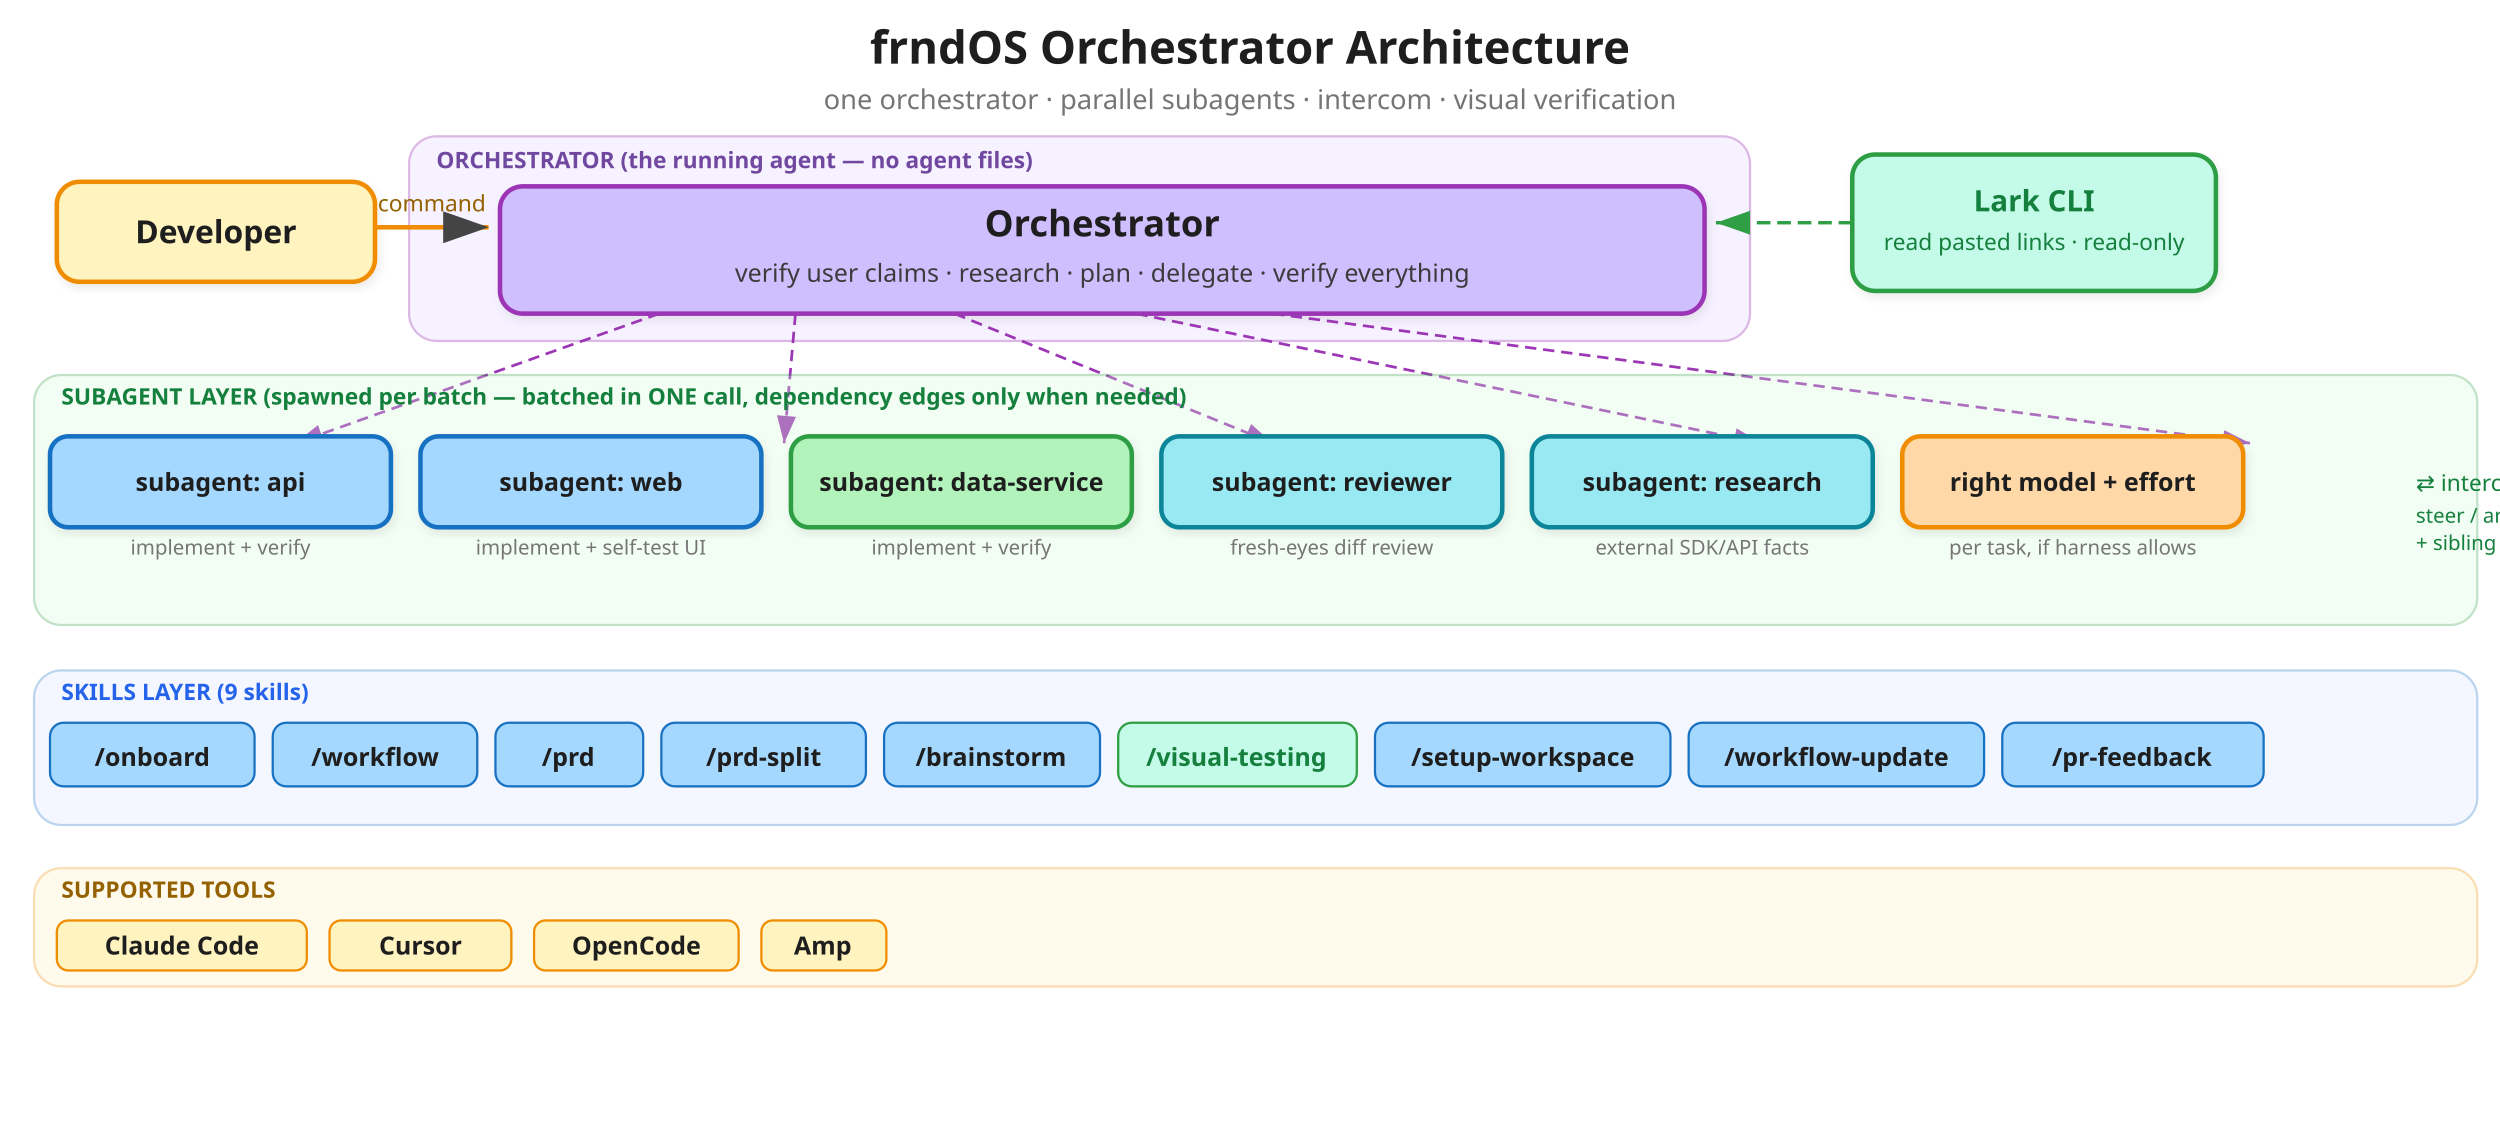
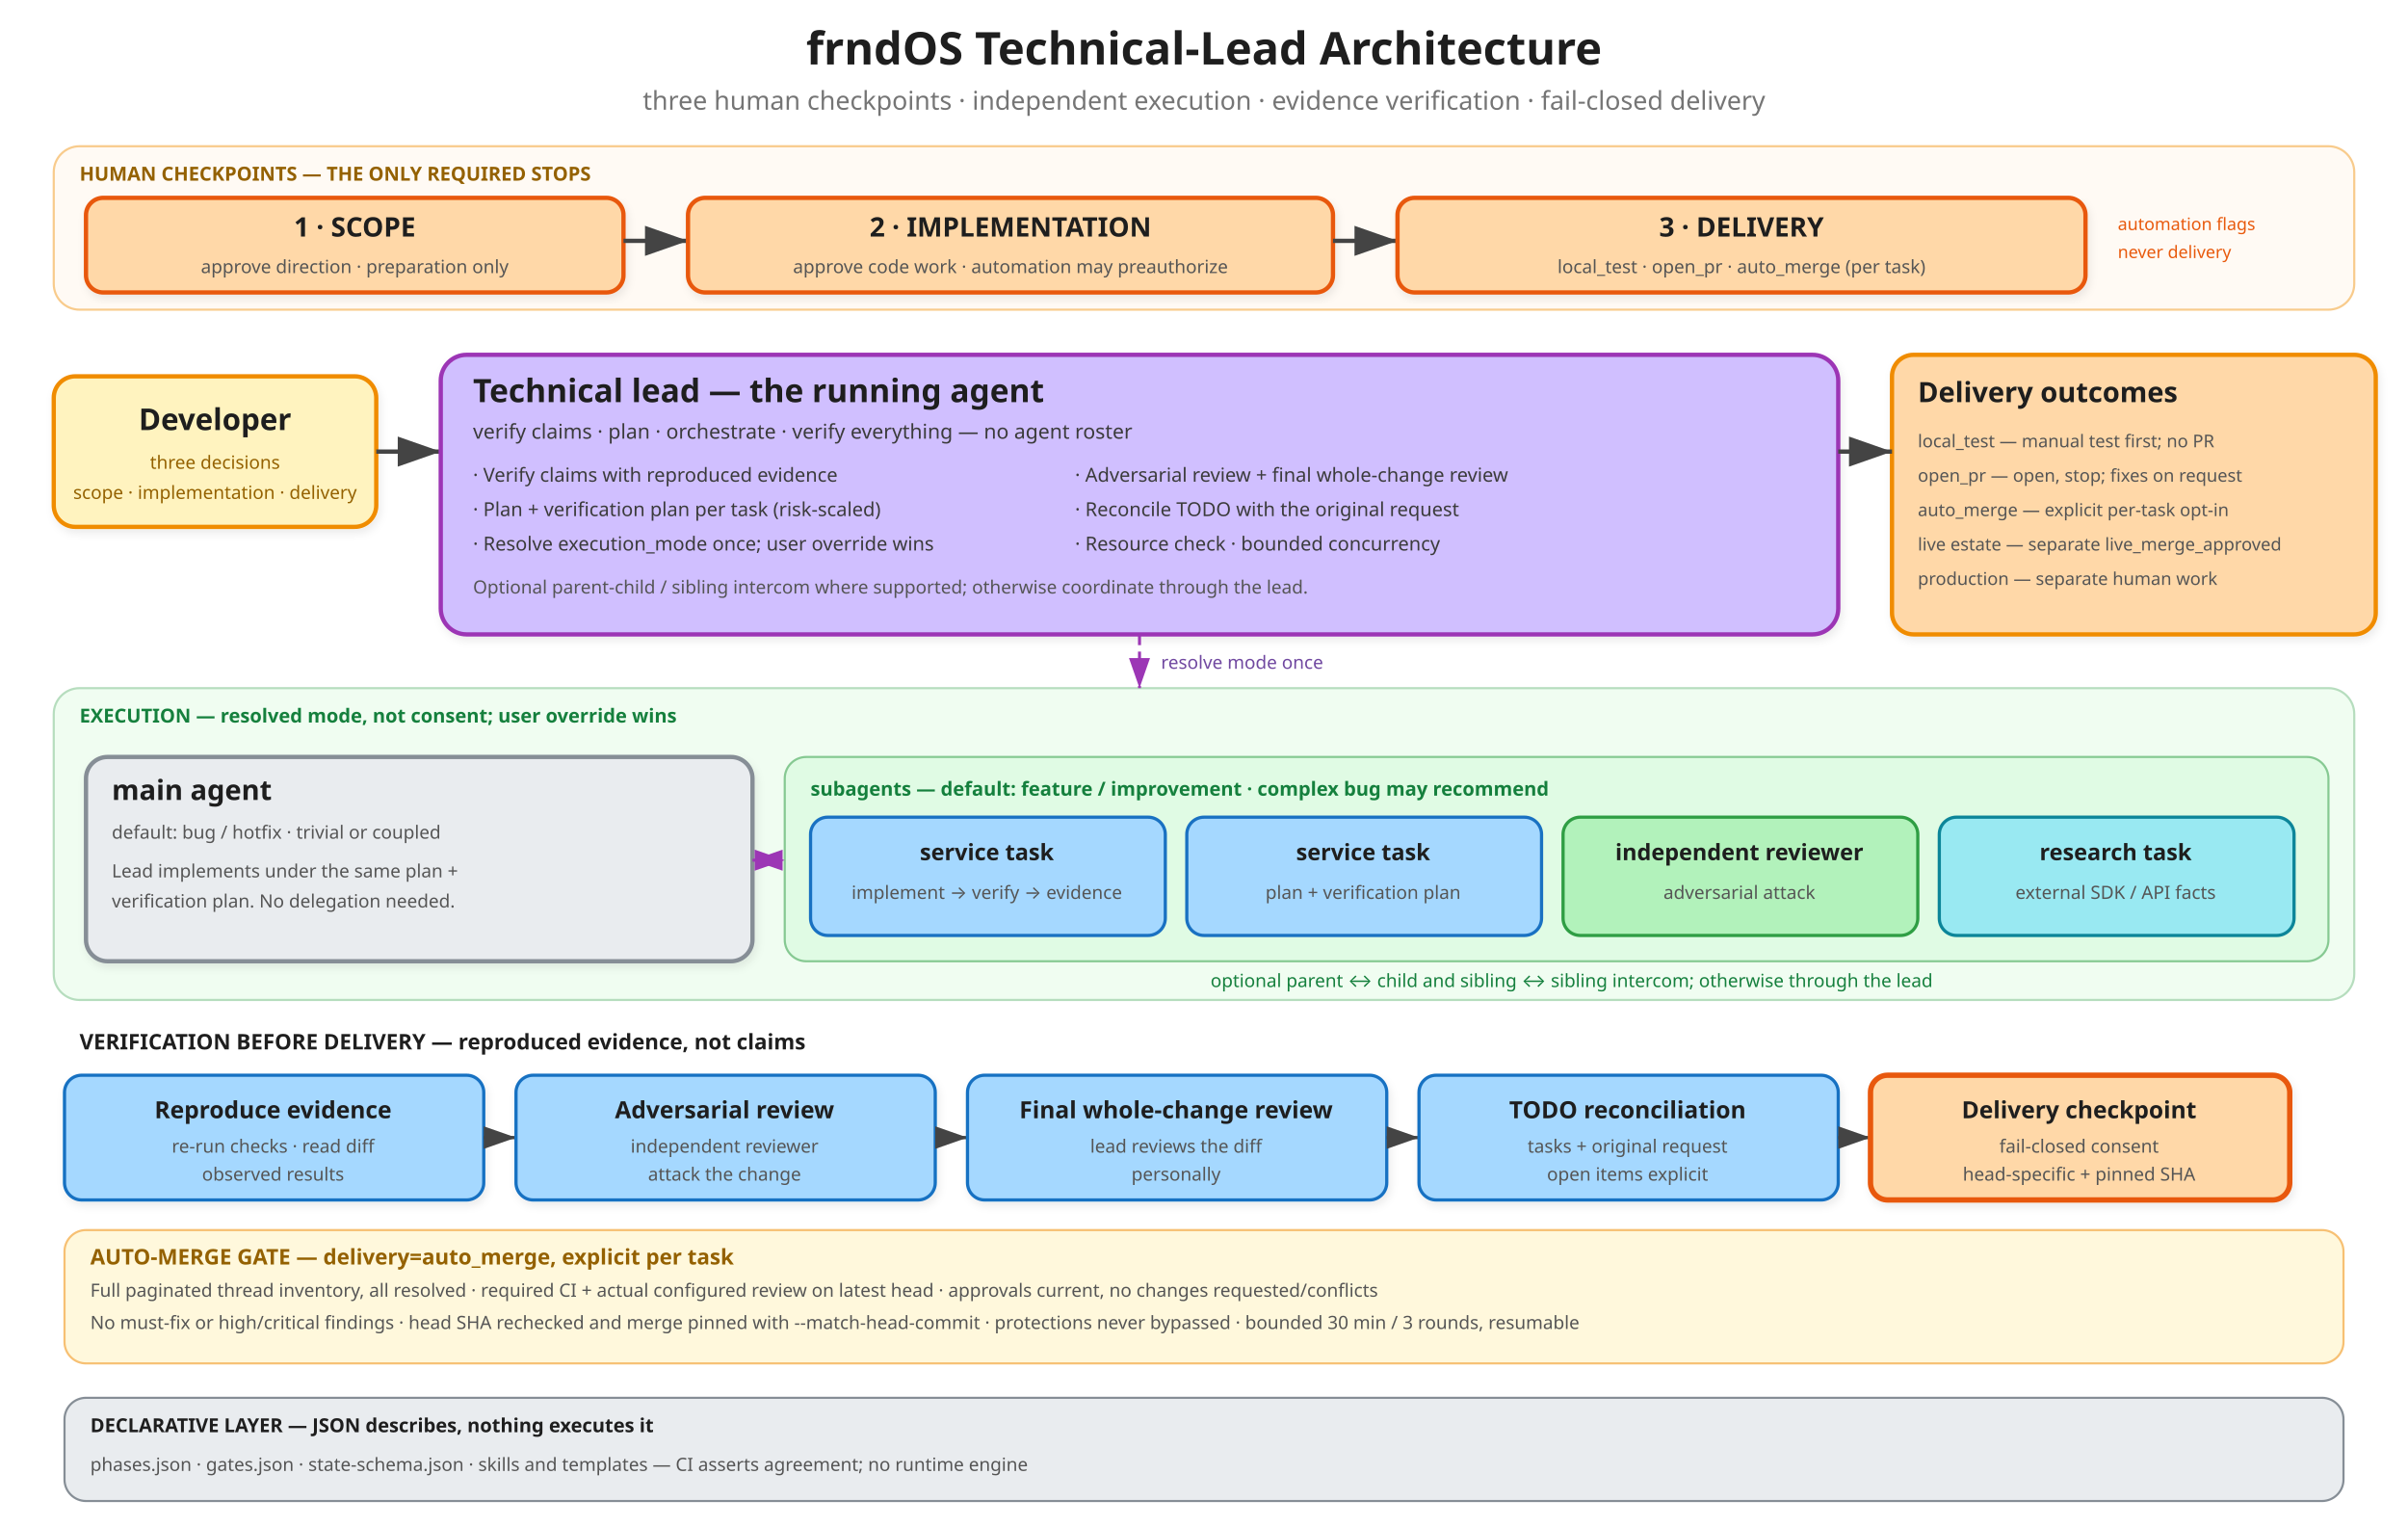
- <svg xmlns="http://www.w3.org/2000/svg" viewBox="0 0 1100 500" font-family="'Segoe UI', system-ui, -apple-system, sans-serif">
+ <svg xmlns="http://www.w3.org/2000/svg" viewBox="0 0 1120 710" font-family="'Segoe UI', system-ui, -apple-system, sans-serif">
  <defs>
    <marker id="arrow" viewBox="0 0 10 7" refX="10" refY="3.5" markerWidth="10" markerHeight="7" orient="auto-start-reverse">
      <path d="M 0 0 L 10 3.5 L 0 7 z" fill="#444" />
    </marker>
    <marker id="arrow-purple" viewBox="0 0 10 7" refX="10" refY="3.5" markerWidth="10" markerHeight="7" orient="auto-start-reverse">
      <path d="M 0 0 L 10 3.5 L 0 7 z" fill="#9c36b5" />
    </marker>
-     <marker id="arrow-green" viewBox="0 0 10 7" refX="10" refY="3.5" markerWidth="10" markerHeight="7" orient="auto-start-reverse">
-       <path d="M 0 0 L 10 3.5 L 0 7 z" fill="#2f9e44" />
-     </marker>
    <filter id="shadow" x="-4%" y="-4%" width="108%" height="116%">
      <feDropShadow dx="1" dy="2" stdDeviation="2" flood-opacity="0.08" />
    </filter>
  </defs>
-   <text x="550" y="28" text-anchor="middle" font-size="20" font-weight="700" fill="#1e1e1e">frndOS Orchestrator Architecture</text>
-   <text x="550" y="48" text-anchor="middle" font-size="12" fill="#757575">one orchestrator · parallel subagents · intercom · visual verification</text>
-   <rect x="180" y="60" width="590" height="90" rx="12" fill="#e5dbff" stroke="#9c36b5" stroke-width="1" opacity="0.35" />
-   <text x="192" y="74" font-size="10" fill="#7048a0" font-weight="600">ORCHESTRATOR (the running agent — no agent files)</text>
-   <rect x="25" y="80" width="140" height="44" rx="10" fill="#fff3bf" stroke="#f08c00" stroke-width="2" filter="url(#shadow)" />
-   <text x="95" y="107" text-anchor="middle" font-size="14" font-weight="600" fill="#1e1e1e">Developer</text>
-   <line x1="165" y1="100" x2="215" y2="100" stroke="#f08c00" stroke-width="2" marker-end="url(#arrow)" />
-   <text x="190" y="93" text-anchor="middle" font-size="10" fill="#946100">command</text>
-   <rect x="220" y="82" width="530" height="56" rx="10" fill="#d0bfff" stroke="#9c36b5" stroke-width="2" filter="url(#shadow)" />
-   <text x="485" y="104" text-anchor="middle" font-size="16" font-weight="700" fill="#1e1e1e">Orchestrator</text>
-   <text x="485" y="124" text-anchor="middle" font-size="11" fill="#3b3b3b">verify user claims · research · plan · delegate · verify everything</text>
-   <rect x="815" y="68" width="160" height="60" rx="10" fill="#c3fae8" stroke="#2f9e44" stroke-width="2" filter="url(#shadow)" />
-   <text x="895" y="93" text-anchor="middle" font-size="13" font-weight="600" fill="#15803d">Lark CLI</text>
-   <text x="895" y="110" text-anchor="middle" font-size="10" fill="#15803d">read pasted links · read-only</text>
-   <line x1="815" y1="98" x2="755" y2="98" stroke="#2f9e44" stroke-width="1.5" stroke-dasharray="6 3" marker-end="url(#arrow-green)" />
-   <line x1="290" y1="138" x2="130" y2="195" stroke="#9c36b5" stroke-width="1.2" stroke-dasharray="5 3" marker-end="url(#arrow-purple)" />
-   <line x1="350" y1="138" x2="345" y2="195" stroke="#9c36b5" stroke-width="1.2" stroke-dasharray="5 3" marker-end="url(#arrow-purple)" />
-   <line x1="420" y1="138" x2="560" y2="195" stroke="#9c36b5" stroke-width="1.2" stroke-dasharray="5 3" marker-end="url(#arrow-purple)" />
-   <line x1="500" y1="138" x2="775" y2="195" stroke="#9c36b5" stroke-width="1.2" stroke-dasharray="5 3" marker-end="url(#arrow-purple)" />
-   <line x1="560" y1="138" x2="990" y2="195" stroke="#9c36b5" stroke-width="1.2" stroke-dasharray="5 3" marker-end="url(#arrow-purple)" />
-   <rect x="15" y="165" width="1075" height="110" rx="12" fill="#d3f9d8" stroke="#2f9e44" stroke-width="1" opacity="0.3" />
-   <text x="27" y="178" font-size="10" fill="#15803d" font-weight="600">SUBAGENT LAYER (spawned per batch — batched in ONE call, dependency edges only when needed)</text>
-   <rect x="22" y="192" width="150" height="40" rx="8" fill="#a5d8ff" stroke="#1971c2" stroke-width="2" filter="url(#shadow)" />
-   <text x="97" y="216" text-anchor="middle" font-size="11" font-weight="600" fill="#1e1e1e">subagent: api</text>
-   <text x="97" y="244" text-anchor="middle" font-size="9" fill="#757575">implement + verify</text>
-   <rect x="185" y="192" width="150" height="40" rx="8" fill="#a5d8ff" stroke="#1971c2" stroke-width="2" filter="url(#shadow)" />
-   <text x="260" y="216" text-anchor="middle" font-size="11" font-weight="600" fill="#1e1e1e">subagent: web</text>
-   <text x="260" y="244" text-anchor="middle" font-size="9" fill="#757575">implement + self-test UI</text>
-   <rect x="348" y="192" width="150" height="40" rx="8" fill="#b2f2bb" stroke="#2f9e44" stroke-width="2" filter="url(#shadow)" />
-   <text x="423" y="216" text-anchor="middle" font-size="11" font-weight="600" fill="#1e1e1e">subagent: data-service</text>
-   <text x="423" y="244" text-anchor="middle" font-size="9" fill="#757575">implement + verify</text>
-   <rect x="511" y="192" width="150" height="40" rx="8" fill="#99e9f2" stroke="#0c8599" stroke-width="2" filter="url(#shadow)" />
-   <text x="586" y="216" text-anchor="middle" font-size="11" font-weight="600" fill="#1e1e1e">subagent: reviewer</text>
-   <text x="586" y="244" text-anchor="middle" font-size="9" fill="#757575">fresh-eyes diff review</text>
-   <rect x="674" y="192" width="150" height="40" rx="8" fill="#99e9f2" stroke="#0c8599" stroke-width="2" filter="url(#shadow)" />
-   <text x="749" y="216" text-anchor="middle" font-size="11" font-weight="600" fill="#1e1e1e">subagent: research</text>
-   <text x="749" y="244" text-anchor="middle" font-size="9" fill="#757575">external SDK/API facts</text>
-   <rect x="837" y="192" width="150" height="40" rx="8" fill="#ffd8a8" stroke="#f08c00" stroke-width="2" filter="url(#shadow)" />
-   <text x="912" y="216" text-anchor="middle" font-size="11" font-weight="600" fill="#1e1e1e">right model + effort</text>
-   <text x="912" y="244" text-anchor="middle" font-size="9" fill="#757575">per task, if harness allows</text>
-   <text x="1063" y="216" font-size="10" fill="#15803d">⇄ intercom:</text>
-   <text x="1063" y="230" font-size="9" fill="#15803d">steer / answer</text>
-   <text x="1063" y="242" font-size="9" fill="#15803d">+ sibling links</text>
-   <rect x="15" y="295" width="1075" height="68" rx="12" fill="#dbe4ff" stroke="#1971c2" stroke-width="1" opacity="0.3" />
-   <text x="27" y="308" font-size="10" fill="#2563eb" font-weight="600">SKILLS LAYER (9 skills)</text>
-   <rect x="22" y="318" width="90" height="28" rx="6" fill="#a5d8ff" stroke="#1971c2" stroke-width="1" />
-   <text x="67" y="337" text-anchor="middle" font-size="11" font-weight="600" fill="#1e1e1e">/onboard</text>
-   <rect x="120" y="318" width="90" height="28" rx="6" fill="#a5d8ff" stroke="#1971c2" stroke-width="1" />
-   <text x="165" y="337" text-anchor="middle" font-size="11" font-weight="600" fill="#1e1e1e">/workflow</text>
-   <rect x="218" y="318" width="65" height="28" rx="6" fill="#a5d8ff" stroke="#1971c2" stroke-width="1" />
-   <text x="250" y="337" text-anchor="middle" font-size="11" font-weight="600" fill="#1e1e1e">/prd</text>
-   <rect x="291" y="318" width="90" height="28" rx="6" fill="#a5d8ff" stroke="#1971c2" stroke-width="1" />
-   <text x="336" y="337" text-anchor="middle" font-size="11" font-weight="600" fill="#1e1e1e">/prd-split</text>
-   <rect x="389" y="318" width="95" height="28" rx="6" fill="#a5d8ff" stroke="#1971c2" stroke-width="1" />
-   <text x="436" y="337" text-anchor="middle" font-size="11" font-weight="600" fill="#1e1e1e">/brainstorm</text>
-   <rect x="492" y="318" width="105" height="28" rx="6" fill="#c3fae8" stroke="#2f9e44" stroke-width="1" />
-   <text x="544" y="337" text-anchor="middle" font-size="11" font-weight="600" fill="#15803d">/visual-testing</text>
-   <rect x="605" y="318" width="130" height="28" rx="6" fill="#a5d8ff" stroke="#1971c2" stroke-width="1" />
-   <text x="670" y="337" text-anchor="middle" font-size="11" font-weight="600" fill="#1e1e1e">/setup-workspace</text>
-   <rect x="743" y="318" width="130" height="28" rx="6" fill="#a5d8ff" stroke="#1971c2" stroke-width="1" />
-   <text x="808" y="337" text-anchor="middle" font-size="11" font-weight="600" fill="#1e1e1e">/workflow-update</text>
-   <rect x="881" y="318" width="115" height="28" rx="6" fill="#a5d8ff" stroke="#1971c2" stroke-width="1" />
-   <text x="938" y="337" text-anchor="middle" font-size="11" font-weight="600" fill="#1e1e1e">/pr-feedback</text>
-   <rect x="15" y="382" width="1075" height="52" rx="12" fill="#fff3bf" stroke="#f08c00" stroke-width="1" opacity="0.3" />
-   <text x="27" y="395" font-size="10" fill="#946100" font-weight="600">SUPPORTED TOOLS</text>
-   <rect x="25" y="405" width="110" height="22" rx="5" fill="#fff3bf" stroke="#f08c00" stroke-width="1" />
-   <text x="80" y="420" text-anchor="middle" font-size="11" font-weight="600" fill="#1e1e1e">Claude Code</text>
-   <rect x="145" y="405" width="80" height="22" rx="5" fill="#fff3bf" stroke="#f08c00" stroke-width="1" />
-   <text x="185" y="420" text-anchor="middle" font-size="11" font-weight="600" fill="#1e1e1e">Cursor</text>
-   <rect x="235" y="405" width="90" height="22" rx="5" fill="#fff3bf" stroke="#f08c00" stroke-width="1" />
-   <text x="280" y="420" text-anchor="middle" font-size="11" font-weight="600" fill="#1e1e1e">OpenCode</text>
-   <rect x="335" y="405" width="55" height="22" rx="5" fill="#fff3bf" stroke="#f08c00" stroke-width="1" />
-   <text x="362" y="420" text-anchor="middle" font-size="11" font-weight="600" fill="#1e1e1e">Amp</text>
+   <text x="560" y="30" text-anchor="middle" font-size="21" font-weight="700" fill="#1e1e1e">frndOS Technical-Lead Architecture</text>
+   <text x="560" y="51" text-anchor="middle" font-size="12" fill="#757575">three human checkpoints · independent execution · evidence verification · fail-closed delivery</text>
+   <rect x="25" y="68" width="1070" height="76" rx="12" fill="#fff4e6" stroke="#f08c00" stroke-width="1" opacity="0.45" />
+   <text x="37" y="84" font-size="9" font-weight="600" fill="#946100">HUMAN CHECKPOINTS — THE ONLY REQUIRED STOPS</text>
+   <rect x="40" y="92" width="250" height="44" rx="8" fill="#ffd8a8" stroke="#e8590c" stroke-width="2" filter="url(#shadow)" />
+   <text x="165" y="110" text-anchor="middle" font-size="12.5" font-weight="700" fill="#1e1e1e">1 · SCOPE</text>
+   <text x="165" y="127" text-anchor="middle" font-size="8.5" fill="#555">approve direction · preparation only</text>
+   <line x1="290" y1="112" x2="320" y2="112" stroke="#444" stroke-width="2" marker-end="url(#arrow)" />
+   <rect x="320" y="92" width="300" height="44" rx="8" fill="#ffd8a8" stroke="#e8590c" stroke-width="2" filter="url(#shadow)" />
+   <text x="470" y="110" text-anchor="middle" font-size="12.5" font-weight="700" fill="#1e1e1e">2 · IMPLEMENTATION</text>
+   <text x="470" y="127" text-anchor="middle" font-size="8.5" fill="#555">approve code work · automation may preauthorize</text>
+   <line x1="620" y1="112" x2="650" y2="112" stroke="#444" stroke-width="2" marker-end="url(#arrow)" />
+   <rect x="650" y="92" width="320" height="44" rx="8" fill="#ffd8a8" stroke="#e8590c" stroke-width="2" filter="url(#shadow)" />
+   <text x="810" y="110" text-anchor="middle" font-size="12.5" font-weight="700" fill="#1e1e1e">3 · DELIVERY</text>
+   <text x="810" y="127" text-anchor="middle" font-size="8.5" fill="#555">local_test · open_pr · auto_merge (per task)</text>
+   <text x="985" y="107" font-size="8" fill="#e8590c">automation flags</text>
+   <text x="985" y="120" font-size="8" fill="#e8590c">never delivery</text>
+   <rect x="25" y="175" width="150" height="70" rx="10" fill="#fff3bf" stroke="#f08c00" stroke-width="2" filter="url(#shadow)" />
+   <text x="100" y="200" text-anchor="middle" font-size="14" font-weight="700" fill="#1e1e1e">Developer</text>
+   <text x="100" y="218" text-anchor="middle" font-size="8.5" fill="#946100">three decisions</text>
+   <text x="100" y="232" text-anchor="middle" font-size="8.5" fill="#946100">scope · implementation · delivery</text>
+   <line x1="175" y1="210" x2="205" y2="210" stroke="#444" stroke-width="2" marker-end="url(#arrow)" />
+   <rect x="205" y="165" width="650" height="130" rx="12" fill="#d0bfff" stroke="#9c36b5" stroke-width="2" filter="url(#shadow)" />
+   <text x="220" y="187" font-size="15" font-weight="700" fill="#1e1e1e">Technical lead — the running agent</text>
+   <text x="220" y="204" font-size="9.5" fill="#3b3b3b">verify claims · plan · orchestrate · verify everything — no agent roster</text>
+   <text x="220" y="224" font-size="9" fill="#3b3b3b">· Verify claims with reproduced evidence</text>
+   <text x="220" y="240" font-size="9" fill="#3b3b3b">· Plan + verification plan per task (risk-scaled)</text>
+   <text x="220" y="256" font-size="9" fill="#3b3b3b">· Resolve execution_mode once; user override wins</text>
+   <text x="500" y="224" font-size="9" fill="#3b3b3b">· Adversarial review + final whole-change review</text>
+   <text x="500" y="240" font-size="9" fill="#3b3b3b">· Reconcile TODO with the original request</text>
+   <text x="500" y="256" font-size="9" fill="#3b3b3b">· Resource check · bounded concurrency</text>
+   <text x="220" y="276" font-size="8.5" fill="#555">Optional parent-child / sibling intercom where supported; otherwise coordinate through the lead.</text>
+   <rect x="880" y="165" width="225" height="130" rx="10" fill="#ffd8a8" stroke="#f08c00" stroke-width="2" filter="url(#shadow)" />
+   <text x="892" y="187" font-size="13" font-weight="700" fill="#1e1e1e">Delivery outcomes</text>
+   <text x="892" y="208" font-size="8.2" fill="#555">local_test — manual test first; no PR</text>
+   <text x="892" y="224" font-size="8.2" fill="#555">open_pr — open, stop; fixes on request</text>
+   <text x="892" y="240" font-size="8.2" fill="#555">auto_merge — explicit per-task opt-in</text>
+   <text x="892" y="256" font-size="8.2" fill="#555">live estate — separate live_merge_approved</text>
+   <text x="892" y="272" font-size="8.2" fill="#555">production — separate human work</text>
+   <line x1="855" y1="210" x2="880" y2="210" stroke="#444" stroke-width="2" marker-end="url(#arrow)" />
+   <rect x="25" y="320" width="1070" height="145" rx="12" fill="#d3f9d8" stroke="#2f9e44" stroke-width="1" opacity="0.35" />
+   <text x="37" y="336" font-size="9" font-weight="600" fill="#15803d">EXECUTION — resolved mode, not consent; user override wins</text>
+   <line x1="530" y1="295" x2="530" y2="320" stroke="#9c36b5" stroke-width="1.4" stroke-dasharray="5 3" marker-end="url(#arrow-purple)" />
+   <text x="540" y="311" font-size="8.5" fill="#7048a0">resolve mode once</text>
+   <rect x="40" y="352" width="310" height="95" rx="10" fill="#e9ecef" stroke="#868e96" stroke-width="2" filter="url(#shadow)" />
+   <text x="52" y="372" font-size="13" font-weight="700" fill="#1e1e1e">main agent</text>
+   <text x="52" y="390" font-size="8.5" fill="#555">default: bug / hotfix · trivial or coupled</text>
+   <text x="52" y="408" font-size="8.5" fill="#555">Lead implements under the same plan +</text>
+   <text x="52" y="422" font-size="8.5" fill="#555">verification plan. No delegation needed.</text>
+   <rect x="365" y="352" width="718" height="95" rx="10" fill="#d3f9d8" stroke="#2f9e44" stroke-width="1" opacity="0.55" />
+   <text x="377" y="370" font-size="9" font-weight="600" fill="#15803d">subagents — default: feature / improvement · complex bug may recommend</text>
+   <rect x="377" y="380" width="165" height="55" rx="8" fill="#a5d8ff" stroke="#1971c2" stroke-width="1.5" />
+   <text x="459" y="400" text-anchor="middle" font-size="10.5" font-weight="600" fill="#1e1e1e">service task</text>
+   <text x="459" y="418" text-anchor="middle" font-size="8.5" fill="#555">implement → verify → evidence</text>
+   <rect x="552" y="380" width="165" height="55" rx="8" fill="#a5d8ff" stroke="#1971c2" stroke-width="1.5" />
+   <text x="634" y="400" text-anchor="middle" font-size="10.5" font-weight="600" fill="#1e1e1e">service task</text>
+   <text x="634" y="418" text-anchor="middle" font-size="8.5" fill="#555">plan + verification plan</text>
+   <rect x="727" y="380" width="165" height="55" rx="8" fill="#b2f2bb" stroke="#2f9e44" stroke-width="1.5" />
+   <text x="809" y="400" text-anchor="middle" font-size="10.5" font-weight="600" fill="#1e1e1e">independent reviewer</text>
+   <text x="809" y="418" text-anchor="middle" font-size="8.5" fill="#555">adversarial attack</text>
+   <rect x="902" y="380" width="165" height="55" rx="8" fill="#99e9f2" stroke="#0c8599" stroke-width="1.5" />
+   <text x="984" y="400" text-anchor="middle" font-size="10.5" font-weight="600" fill="#1e1e1e">research task</text>
+   <text x="984" y="418" text-anchor="middle" font-size="8.5" fill="#555">external SDK / API facts</text>
+   <line x1="350" y1="400" x2="365" y2="400" stroke="#9c36b5" stroke-width="1.4" stroke-dasharray="5 3" marker-start="url(#arrow-purple)" marker-end="url(#arrow-purple)" />
+   <text x="731" y="459" text-anchor="middle" font-size="8.5" fill="#15803d">optional parent ↔ child and sibling ↔ sibling intercom; otherwise through the lead</text>
+   <text x="37" y="488" font-size="10" font-weight="600" fill="#1e1e1e">VERIFICATION BEFORE DELIVERY — reproduced evidence, not claims</text>
+   <rect x="30" y="500" width="195" height="58" rx="8" fill="#a5d8ff" stroke="#1971c2" stroke-width="1.5" filter="url(#shadow)" />
+   <text x="127" y="520" text-anchor="middle" font-size="11" font-weight="600" fill="#1e1e1e">Reproduce evidence</text>
+   <text x="127" y="536" text-anchor="middle" font-size="8.5" fill="#555">re-run checks · read diff</text>
+   <text x="127" y="549" text-anchor="middle" font-size="8.5" fill="#555">observed results</text>
+   <line x1="225" y1="529" x2="240" y2="529" stroke="#444" stroke-width="1.5" marker-end="url(#arrow)" />
+   <rect x="240" y="500" width="195" height="58" rx="8" fill="#a5d8ff" stroke="#1971c2" stroke-width="1.5" filter="url(#shadow)" />
+   <text x="337" y="520" text-anchor="middle" font-size="11" font-weight="600" fill="#1e1e1e">Adversarial review</text>
+   <text x="337" y="536" text-anchor="middle" font-size="8.5" fill="#555">independent reviewer</text>
+   <text x="337" y="549" text-anchor="middle" font-size="8.5" fill="#555">attack the change</text>
+   <line x1="435" y1="529" x2="450" y2="529" stroke="#444" stroke-width="1.5" marker-end="url(#arrow)" />
+   <rect x="450" y="500" width="195" height="58" rx="8" fill="#a5d8ff" stroke="#1971c2" stroke-width="1.5" filter="url(#shadow)" />
+   <text x="547" y="520" text-anchor="middle" font-size="11" font-weight="600" fill="#1e1e1e">Final whole-change review</text>
+   <text x="547" y="536" text-anchor="middle" font-size="8.5" fill="#555">lead reviews the diff</text>
+   <text x="547" y="549" text-anchor="middle" font-size="8.5" fill="#555">personally</text>
+   <line x1="645" y1="529" x2="660" y2="529" stroke="#444" stroke-width="1.5" marker-end="url(#arrow)" />
+   <rect x="660" y="500" width="195" height="58" rx="8" fill="#a5d8ff" stroke="#1971c2" stroke-width="1.5" filter="url(#shadow)" />
+   <text x="757" y="520" text-anchor="middle" font-size="11" font-weight="600" fill="#1e1e1e">TODO reconciliation</text>
+   <text x="757" y="536" text-anchor="middle" font-size="8.5" fill="#555">tasks + original request</text>
+   <text x="757" y="549" text-anchor="middle" font-size="8.5" fill="#555">open items explicit</text>
+   <line x1="855" y1="529" x2="870" y2="529" stroke="#444" stroke-width="1.5" marker-end="url(#arrow)" />
+   <rect x="870" y="500" width="195" height="58" rx="8" fill="#ffd8a8" stroke="#e8590c" stroke-width="2.5" filter="url(#shadow)" />
+   <text x="967" y="520" text-anchor="middle" font-size="11" font-weight="600" fill="#1e1e1e">Delivery checkpoint</text>
+   <text x="967" y="536" text-anchor="middle" font-size="8.5" fill="#555">fail-closed consent</text>
+   <text x="967" y="549" text-anchor="middle" font-size="8.5" fill="#555">head-specific + pinned SHA</text>
+   <rect x="30" y="572" width="1060" height="62" rx="10" fill="#fff3bf" stroke="#f08c00" stroke-width="1" opacity="0.55" />
+   <text x="42" y="588" font-size="10" font-weight="600" fill="#946100">AUTO-MERGE GATE — delivery=auto_merge, explicit per task</text>
+   <text x="42" y="603" font-size="8.5" fill="#555">Full paginated thread inventory, all resolved · required CI + actual configured review on latest head · approvals current, no changes requested/conflicts</text>
+   <text x="42" y="618" font-size="8.5" fill="#555">No must-fix or high/critical findings · head SHA rechecked and merge pinned with --match-head-commit · protections never bypassed · bounded 30 min / 3 rounds, resumable</text>
+   <rect x="30" y="650" width="1060" height="48" rx="10" fill="#e9ecef" stroke="#868e96" stroke-width="1" />
+   <text x="42" y="666" font-size="9" font-weight="600" fill="#1e1e1e">DECLARATIVE LAYER — JSON describes, nothing executes it</text>
+   <text x="42" y="684" font-size="8.5" fill="#555">phases.json · gates.json · state-schema.json · skills and templates — CI asserts agreement; no runtime engine</text>
</svg>
